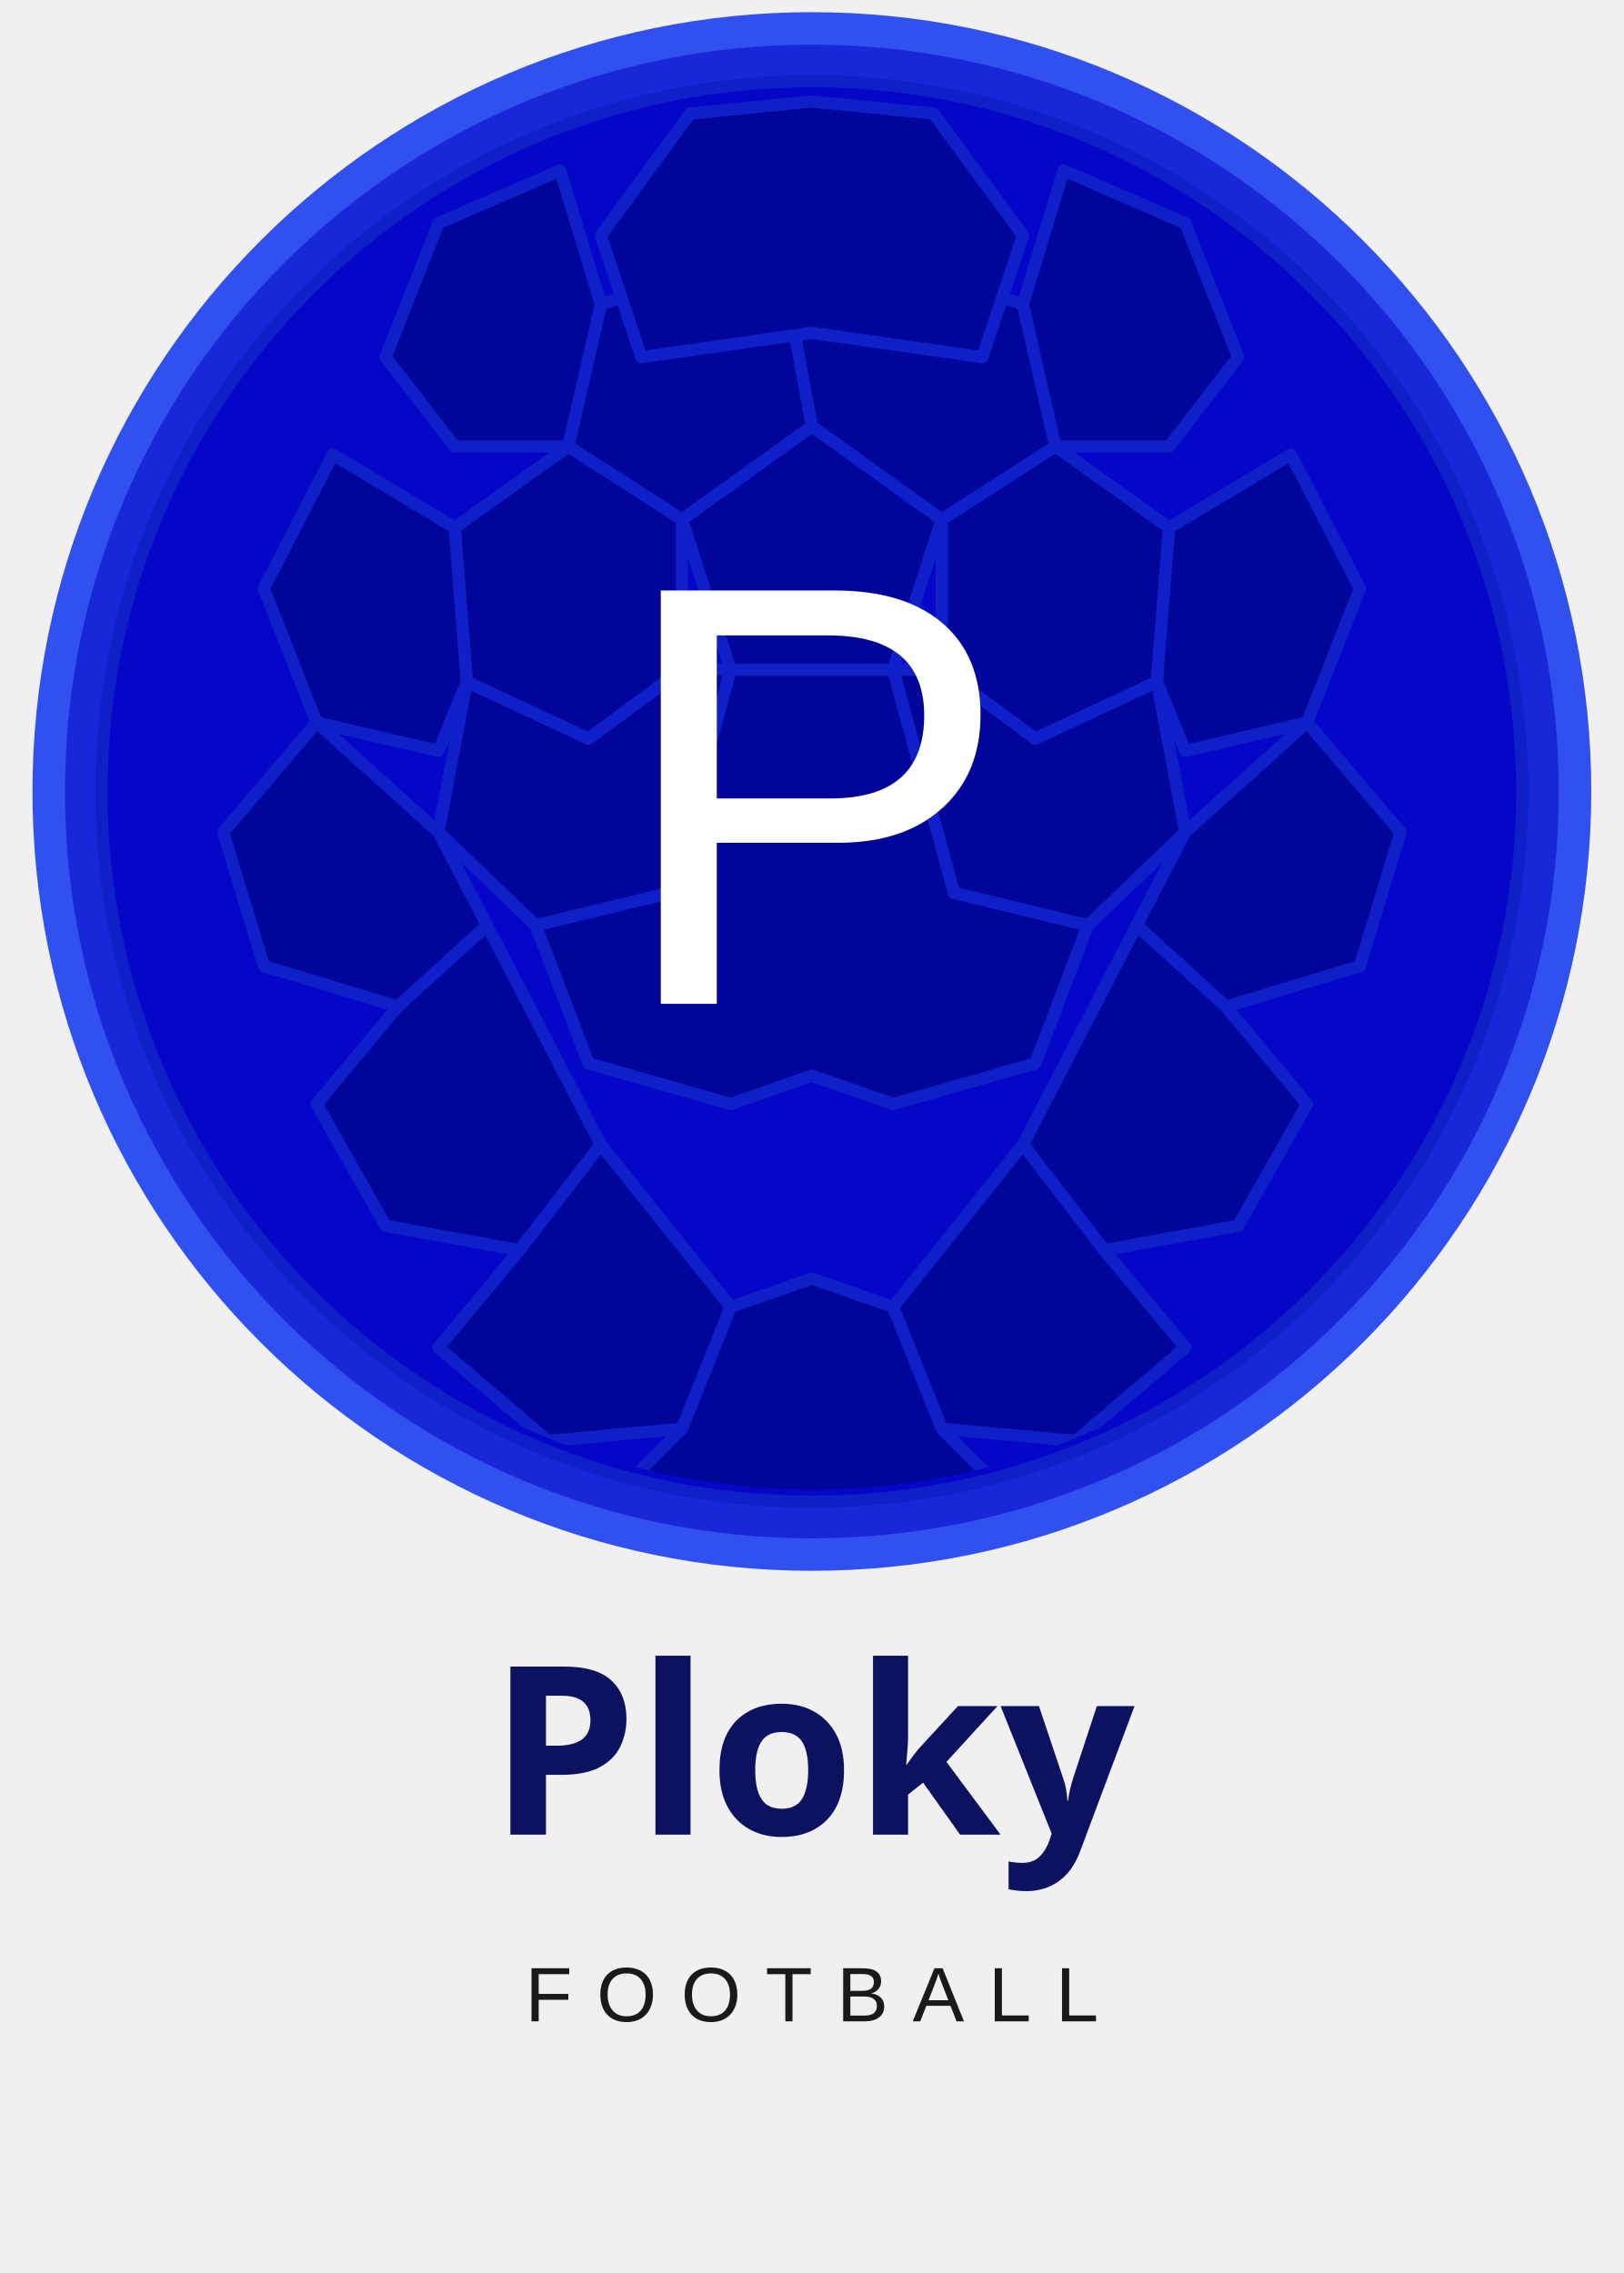
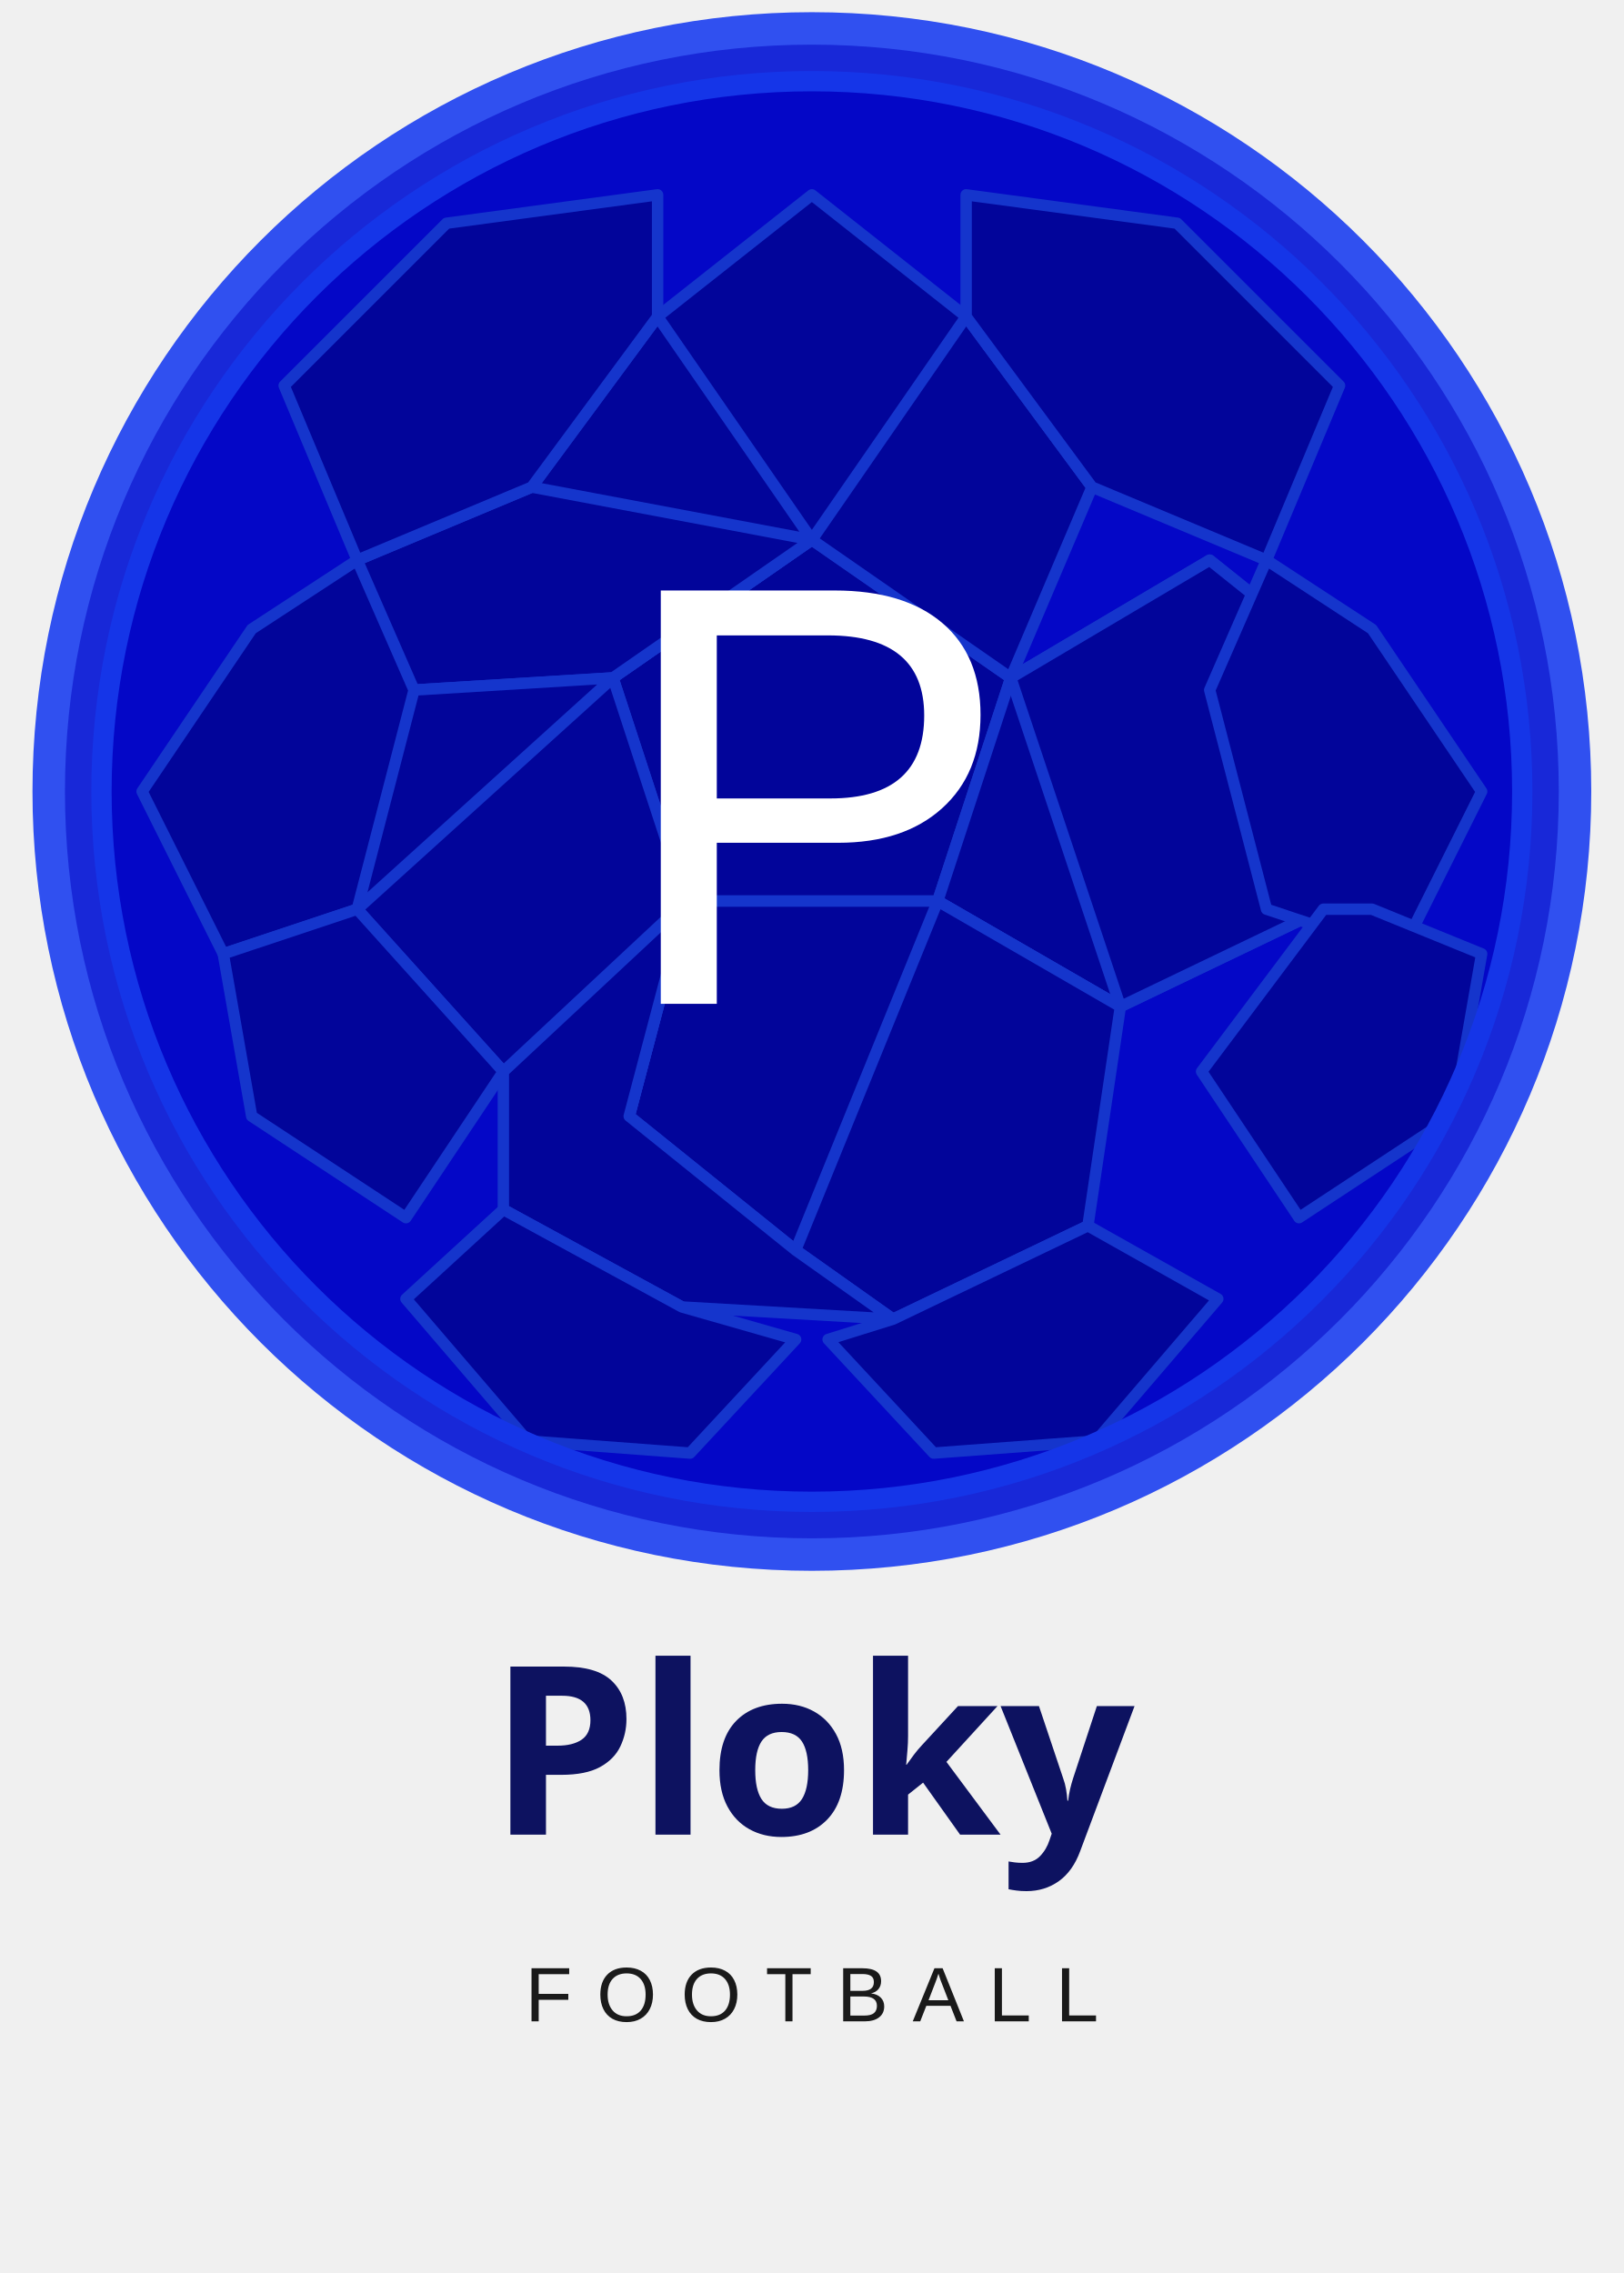
<svg xmlns="http://www.w3.org/2000/svg" viewBox="0 0 400 560">
  <defs>
    <clipPath id="ball-clip">
-       <circle cx="200" cy="195" r="172" />
+       <circle cx="200" cy="195" r="173" />
    </clipPath>
  </defs>
  <circle cx="200" cy="195" r="192" fill="#3050F0" />
  <circle cx="200" cy="195" r="184" fill="#1828D8" />
  <circle cx="200" cy="195" r="175" fill="#0407C7" />
-   <g clip-path="url(#ball-clip)" stroke="#1020C8" stroke-width="3" fill="#02059a" stroke-linejoin="round">
-     <polygon points="200,105 232,128 220,165 180,165 168,128" />
-     <polygon points="200,105 168,128 140,110 148,75 178,65 205,78" />
-     <polygon points="200,105 232,128 260,110 252,75 222,65 195,78" />
-     <polygon points="168,128 140,110 112,130 115,168 145,182 168,165" />
-     <polygon points="232,128 260,110 288,130 285,168 255,182 232,165" />
-     <polygon points="145,182 115,168 108,205 132,228 165,220 180,165 168,165" />
-     <polygon points="255,182 285,168 292,205 268,228 235,220 220,165 232,165" />
-     <polygon points="165,220 132,228 145,262 180,272 200,265 220,272 255,262 268,228 235,220 220,165 180,165" />
-     <polygon points="200,82 158,88 148,58 170,28 200,25 230,28 252,58 242,88 200,82" />
-     <polygon points="148,75 138,42 108,55 95,88 112,110 140,110" />
-     <polygon points="252,75 262,42 292,55 305,88 288,110 260,110" />
-     <polygon points="112,130 82,112 65,145 78,178 108,185 115,168" />
-     <polygon points="288,130 318,112 335,145 322,178 292,185 285,168" />
-     <polygon points="78,178 55,205 65,238 98,248 120,228 108,205" />
-     <polygon points="322,178 345,205 335,238 302,248 280,228 292,205" />
-     <polygon points="98,248 78,272 95,302 128,308 148,282 120,228" />
-     <polygon points="302,248 322,272 305,302 272,308 252,282 280,228" />
-     <polygon points="128,308 108,332 135,355 168,352 180,322 148,282" />
-     <polygon points="272,308 292,332 265,355 232,352 220,322 252,282" />
-     <polygon points="168,352 148,372 178,388 200,390 222,388 252,372 232,352 220,322 200,315 180,322" />
+   <g clip-path="url(#ball-clip)" stroke="#1535CC" stroke-width="2.8" fill="#02059a" stroke-linejoin="round">
+     <polygon points="       200,133       249,167       231,222       169,222       151,167     " />
+     <polygon points="       200,133       249,167       269,120       238,78       162,78       131,120       151,167     " />
+     <polygon points="       249,167       231,222       276,248       326,224       338,170       298,138     " />
+     <polygon points="       231,222       169,222       155,275       196,308       245,296       276,248     " />
+     <polygon points="       169,222       151,167       102,170       88,224       124,264       155,275     " />
+     <polygon points="       151,167       200,133       131,120       88,138       88,170       102,170     " />
+     <polygon points="       200,133       238,78       200,48       162,78     " />
+     <polygon points="       249,167       298,138       338,170       326,224       276,248     " />
+     <polygon points="       231,222       276,248       268,302       220,325       196,308     " />
+     <polygon points="       169,222       155,275       196,308       220,325       168,322       124,298       124,264     " />
+     <polygon points="       151,167       102,170       62,205       88,224     " />
+     <polygon points="162,78 131,120 88,138 70,95 110,55 162,48" />
+     <polygon points="238,78 269,120 312,138 330,95 290,55 238,48" />
+     <polygon points="88,138 62,155 35,195 55,235 88,224 102,170" />
+     <polygon points="312,138 338,155 365,195 345,235 312,224 298,170" />
+     <polygon points="88,224 55,235 62,275 100,300 124,264" />
+     <polygon points="338,224 365,235 358,275 320,300 296,264 326,224" />
+     <polygon points="124,298 100,320 130,355 170,358 196,330 168,322" />
+     <polygon points="268,302 300,320 270,355 230,358 204,330 220,325" />
  </g>
-   <circle cx="200" cy="195" r="175" fill="none" stroke="#1020C8" stroke-width="3" />
+   <circle cx="200" cy="195" r="175" fill="none" stroke="#1535E8" stroke-width="5" />
  <text x="200" y="196" font-family="Arial, Helvetica, sans-serif" font-size="148" font-weight="400" fill="#FFFFFF" text-anchor="middle" dominant-baseline="central">P</text>
  <text x="200" y="452" font-family="Arial Black, sans-serif" font-size="58" font-weight="900" fill="#0D1260" text-anchor="middle">Ploky</text>
  <text x="200" y="498" font-family="Arial, sans-serif" font-size="19" font-weight="500" fill="#1a1a1a" text-anchor="middle" letter-spacing="6">FOOTBALL</text>
</svg>
